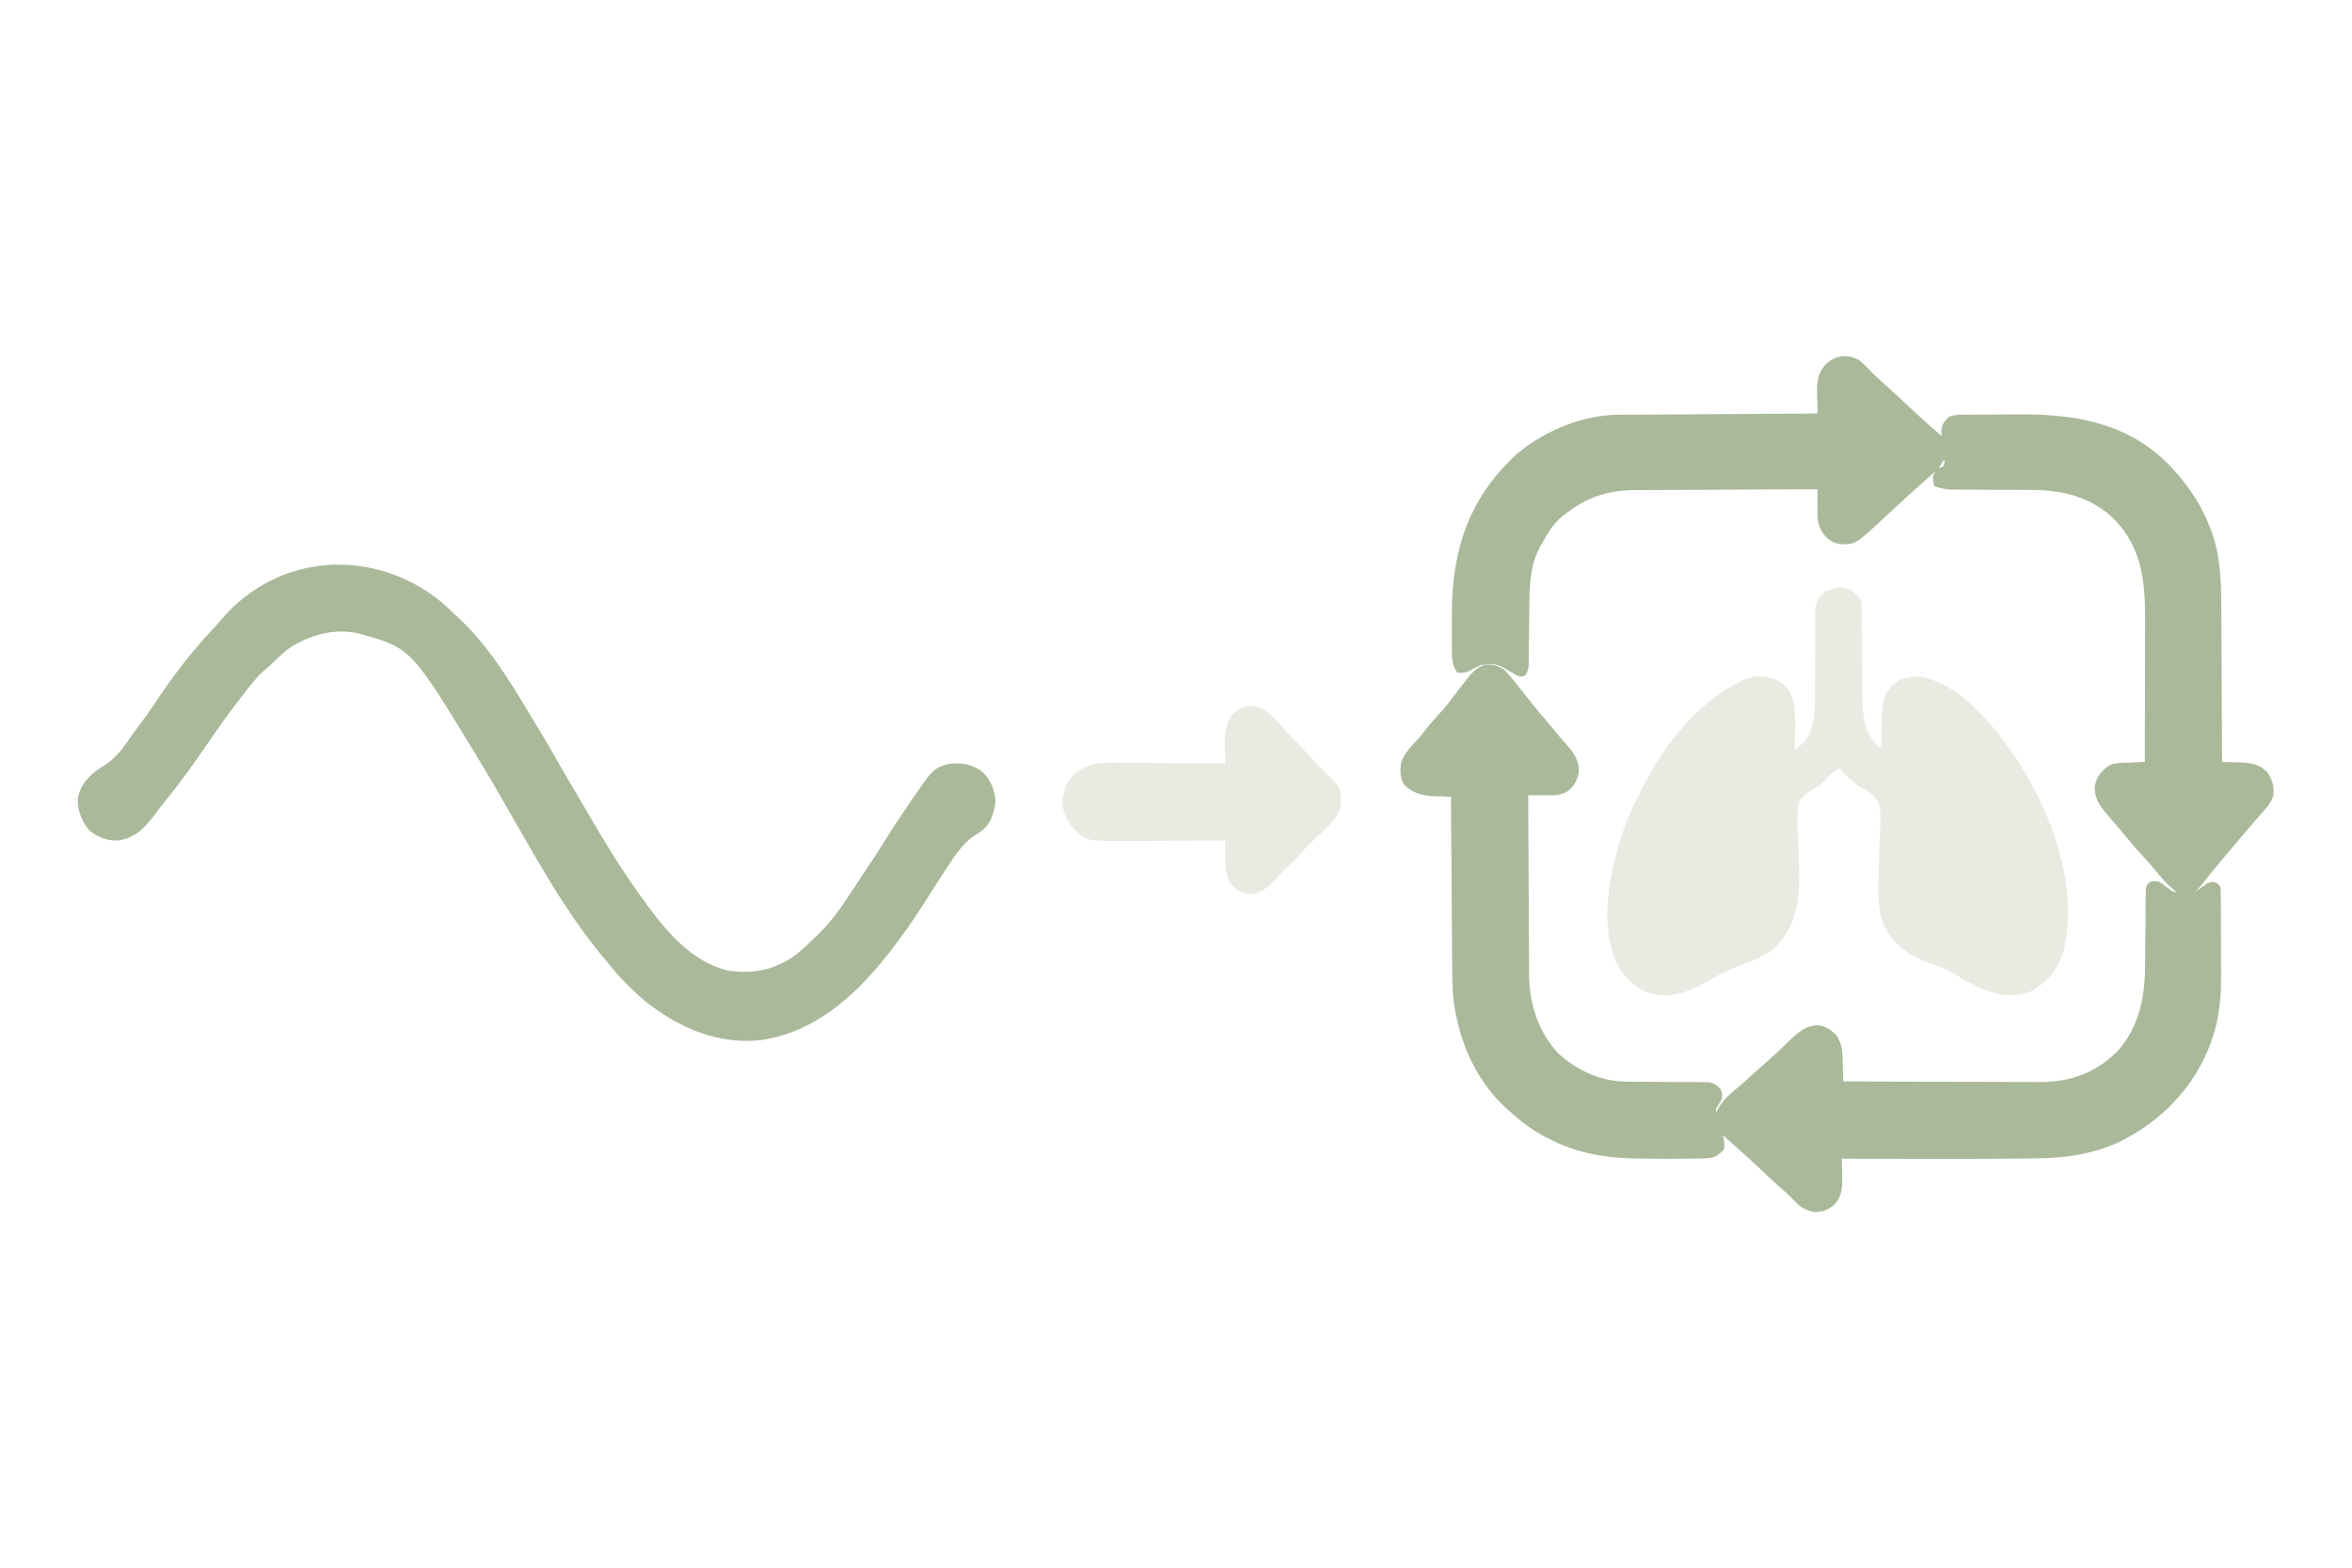
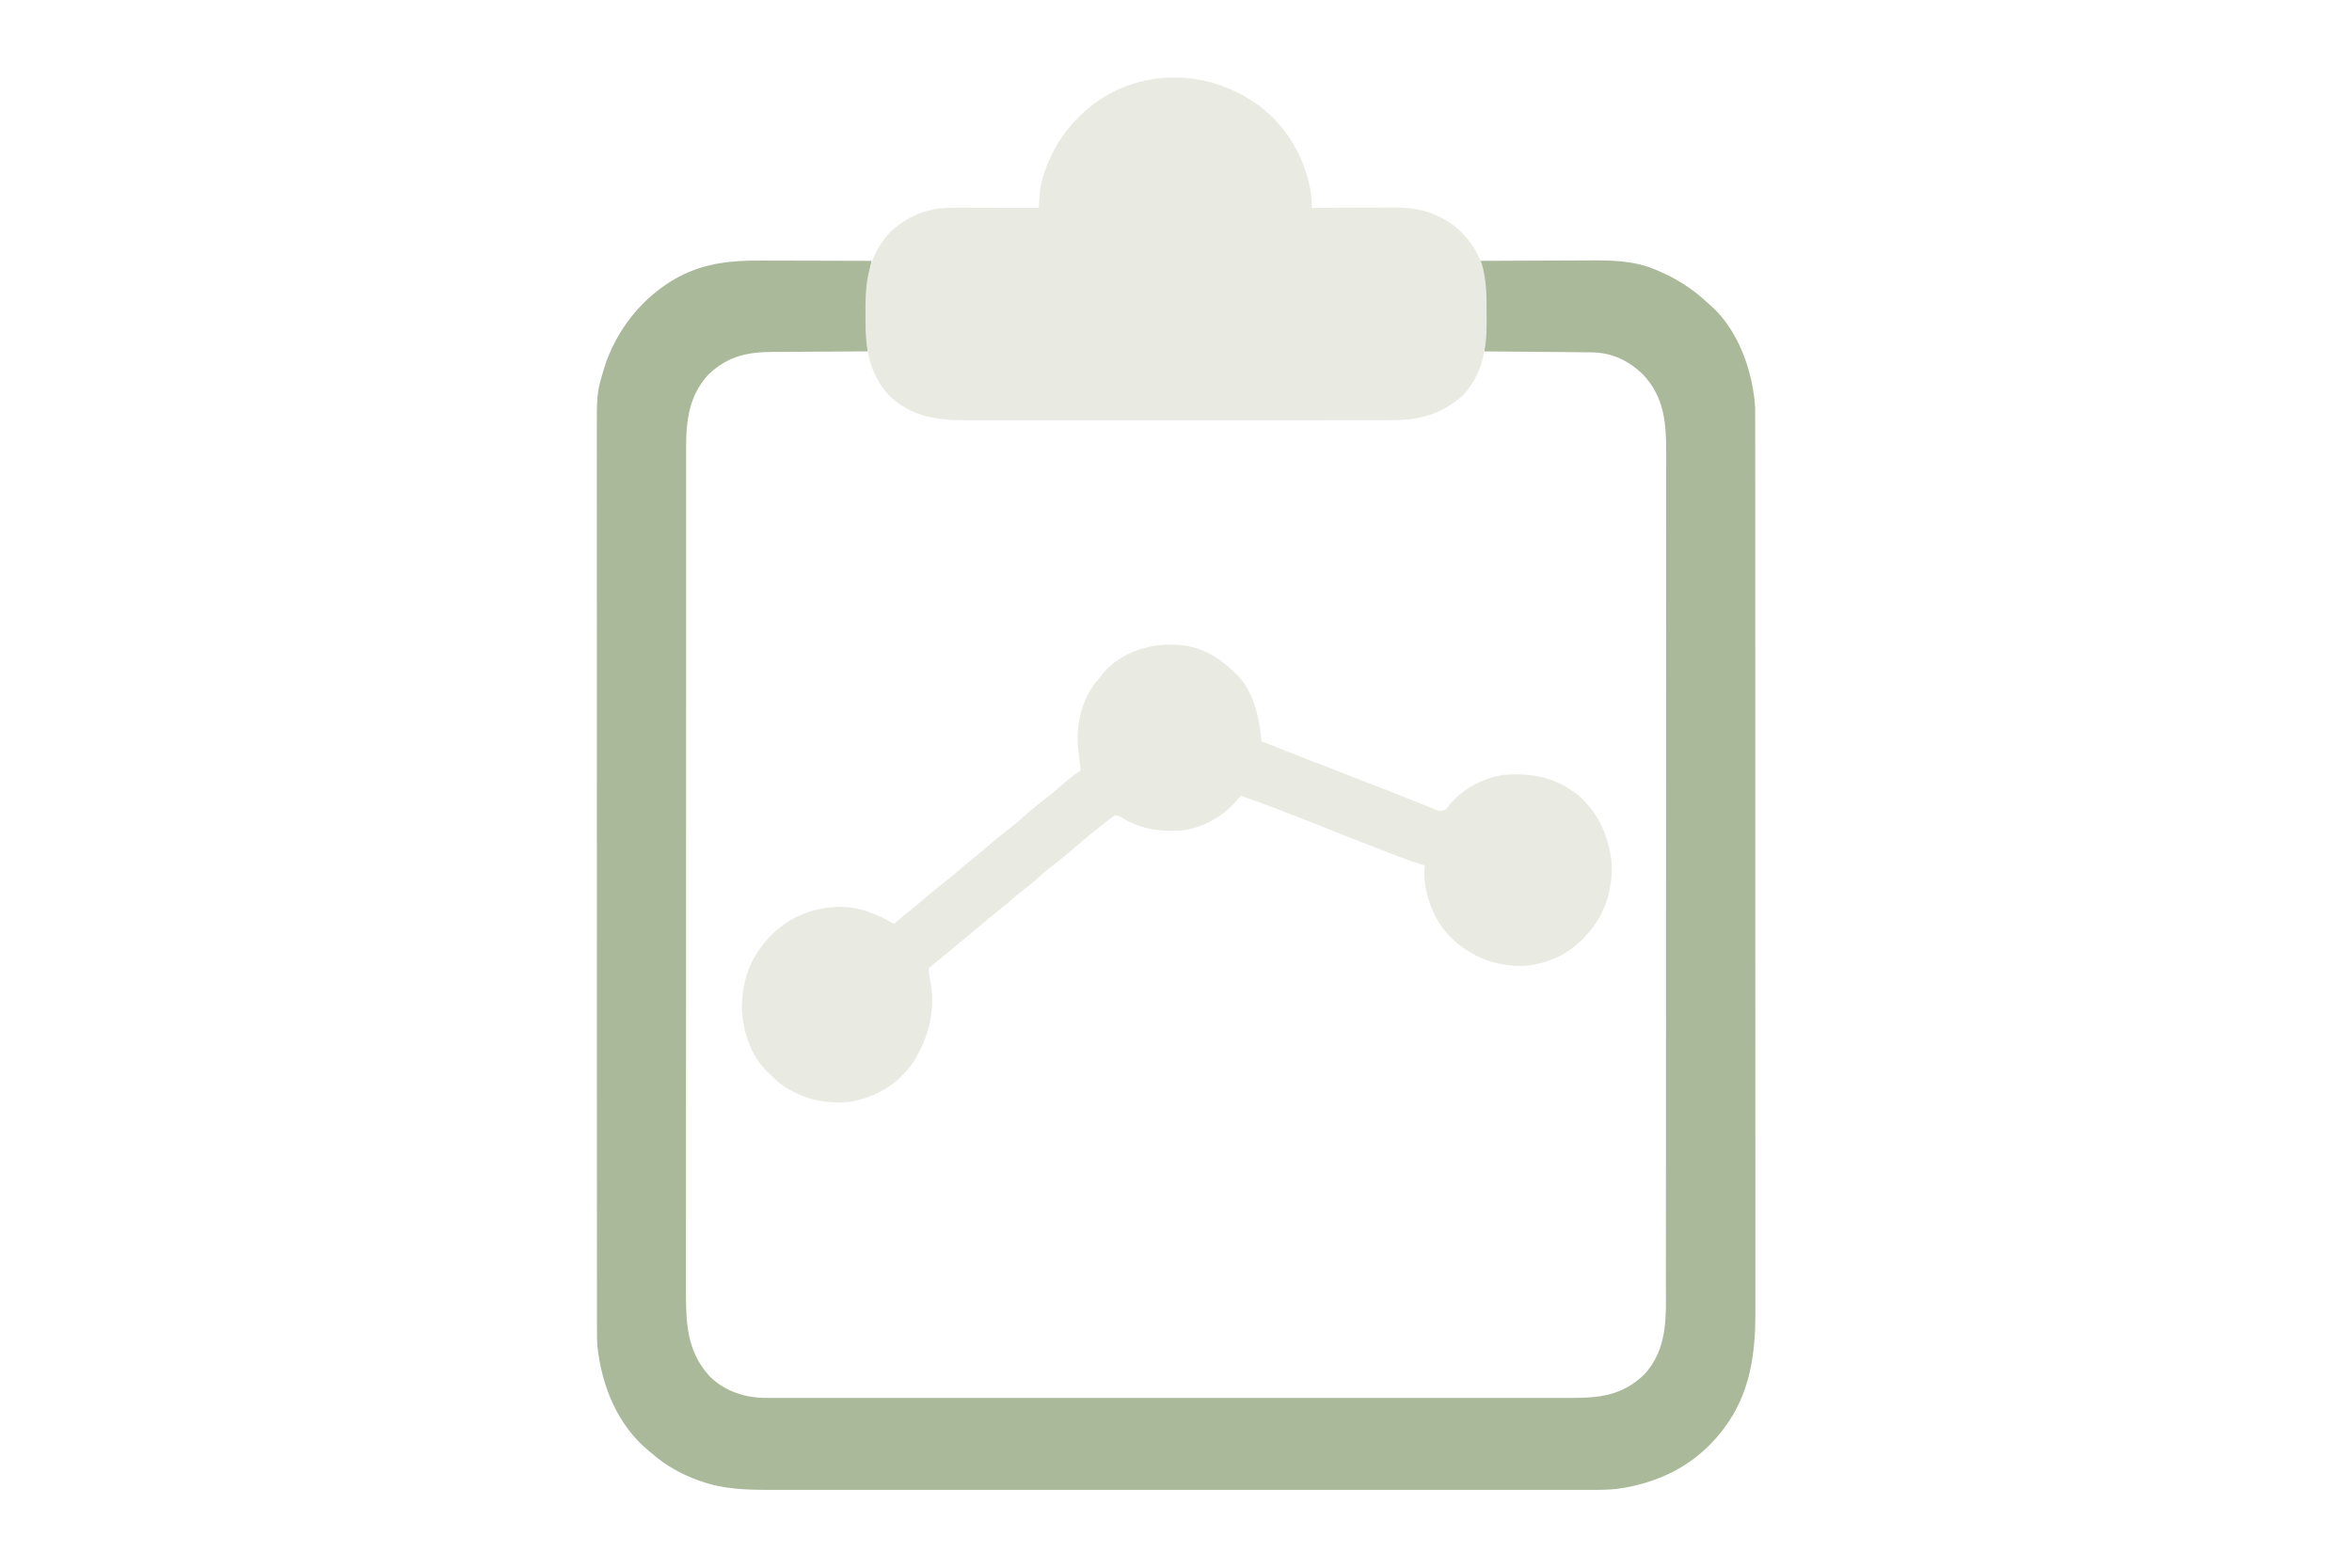
<svg xmlns="http://www.w3.org/2000/svg" viewBox="0 0 240 160" width="240" height="160" fill="none">
-   <g transform="translate(-11.324 6.029) scale(0.154589)">
-     <path d="M0 0 C3.82 2.85 7.07 6.41 10.37 9.83 C13.16 12.6 16.07 15.16 19.04 17.73 C22.42 20.7 25.67 23.79 28.94 26.88 C37.51 34.95 46.12 42.96 55.12 50.56 C55.02 49.53 54.92 48.5 54.81 47.44 C55.22 42.34 56.52 41.08 60.12 37.56 C63.54 36.42 66.2 36.41 69.8 36.37 C70.48 36.36 71.15 36.35 71.85 36.34 C74.09 36.32 76.33 36.3 78.58 36.29 C79.35 36.28 80.13 36.28 80.92 36.27 C85.04 36.25 89.16 36.23 93.28 36.21 C96.64 36.2 100 36.17 103.37 36.13 C140.23 35.69 175.05 40.54 202.84 67.22 C216.54 80.78 227.13 96.09 233.44 114.38 C233.67 115.02 233.9 115.67 234.14 116.34 C239.63 133.3 239.6 150.79 239.63 168.43 C239.64 171.85 239.67 175.28 239.69 178.71 C239.73 185.17 239.76 191.63 239.79 198.09 C239.81 205.45 239.86 212.82 239.9 220.19 C240 235.31 240.07 250.44 240.12 265.56 C240.69 265.58 241.26 265.59 241.85 265.61 C244.46 265.68 247.08 265.78 249.69 265.88 C250.58 265.9 251.48 265.92 252.4 265.94 C259.55 266.23 264.69 267.13 269.94 272.38 C273.54 277.62 274.77 281.95 273.84 288.23 C272.43 292.83 269.27 296.02 266.12 299.56 C265.22 300.62 264.32 301.69 263.41 302.75 C260.34 306.37 257.23 309.97 254.12 313.56 C244.81 324.36 235.68 335.27 226.85 346.47 C225.36 348.28 223.82 349.94 222.12 351.56 C222.86 351.03 223.6 350.51 224.36 349.96 C225.33 349.29 226.31 348.63 227.31 347.94 C228.28 347.26 229.24 346.59 230.23 345.9 C233.12 344.56 233.12 344.56 235.93 345.23 C238.12 346.56 238.12 346.56 239.12 348.56 C239.23 350.77 239.27 352.99 239.29 355.21 C239.29 355.89 239.3 356.57 239.3 357.28 C239.32 359.55 239.32 361.82 239.33 364.09 C239.33 364.87 239.33 365.66 239.34 366.46 C239.35 370.61 239.36 374.76 239.37 378.91 C239.37 383.15 239.39 387.39 239.42 391.63 C239.44 394.93 239.45 398.23 239.45 401.52 C239.45 403.08 239.46 404.64 239.47 406.2 C239.59 420.57 238.28 435.11 233.44 448.75 C233.31 449.12 233.31 449.12 232.66 450.98 C222.04 480.35 199.95 502.84 172.12 516.56 C154.46 524.72 136.11 527.17 116.83 527.31 C114.89 527.34 112.95 527.37 111 527.4 C104.71 527.48 98.42 527.53 92.12 527.56 C91.58 527.57 91.58 527.57 88.84 527.58 C72.99 527.67 57.14 527.66 41.29 527.63 C35.37 527.62 29.46 527.62 23.54 527.61 C12.07 527.6 0.6 527.58 -10.88 527.56 C-10.86 528.2 -10.84 528.83 -10.83 529.49 C-10.76 532.39 -10.73 535.29 -10.69 538.19 C-10.67 538.69 -10.67 538.69 -10.61 541.21 C-10.55 547.76 -11.18 552.15 -15.35 557.43 C-19.42 561.14 -22.86 562.57 -28.39 562.79 C-35.17 562.17 -39.52 558.32 -44 553.5 C-45.78 551.66 -47.62 549.99 -49.57 548.32 C-53.91 544.56 -58.09 540.64 -62.25 536.69 C-68.38 530.89 -74.55 525.15 -80.88 519.56 C-81.26 519.22 -81.26 519.22 -83.22 517.47 C-83.58 517.14 -83.58 517.14 -85.44 515.5 C-86.08 514.93 -86.72 514.36 -87.38 513.78 C-88.88 512.56 -88.88 512.56 -89.88 512.56 C-89.55 512.89 -89.21 513.22 -88.88 513.56 C-88.21 519.22 -88.21 519.22 -88.88 521.56 C-92.3 525.26 -94.59 526.85 -99.65 527.27 C-101.51 527.34 -103.38 527.37 -105.25 527.38 C-106.25 527.41 -107.26 527.43 -108.3 527.46 C-111.49 527.52 -114.68 527.55 -117.88 527.56 C-118.38 527.57 -118.38 527.57 -120.91 527.59 C-126.91 527.64 -132.91 527.59 -138.91 527.49 C-140.93 527.45 -142.95 527.43 -144.97 527.42 C-165.81 527.31 -185.22 524.16 -203.88 514.56 C-204.48 514.26 -205.08 513.96 -205.7 513.65 C-215.2 508.81 -223.06 502.74 -230.88 495.56 C-231.75 494.78 -232.62 494 -233.52 493.2 C-249.71 478.01 -260.27 457.1 -264.88 435.56 C-265.09 434.66 -265.3 433.76 -265.52 432.84 C-267.86 422.28 -268.03 411.49 -268.08 400.73 C-268.09 399.5 -268.1 398.28 -268.11 397.03 C-268.14 393.72 -268.16 390.41 -268.18 387.1 C-268.2 383.63 -268.23 380.16 -268.25 376.69 C-268.3 370.14 -268.35 363.58 -268.39 357.03 C-268.44 349.55 -268.5 342.08 -268.55 334.61 C-268.67 319.26 -268.77 303.91 -268.88 288.56 C-270.17 288.53 -271.46 288.49 -272.79 288.45 C-274.5 288.38 -276.22 288.32 -277.94 288.25 C-278.79 288.23 -279.63 288.2 -280.51 288.18 C-288.19 287.86 -294.19 286.08 -299.88 280.56 C-302.47 276.23 -302.51 271.46 -301.88 266.56 C-300.04 260.22 -295.58 255.78 -291.16 251.06 C-289.11 248.82 -287.26 246.55 -285.44 244.12 C-282.03 239.64 -278.26 235.54 -274.4 231.43 C-271.92 228.61 -269.68 225.7 -267.44 222.67 C-264.82 219.15 -262.11 215.69 -259.38 212.25 C-258.83 211.55 -258.29 210.85 -257.73 210.12 C-254.5 206.08 -251.86 203.41 -246.88 201.56 C-241.54 200.99 -238.45 201.85 -233.88 204.56 C-232 206.47 -230.35 208.3 -228.69 210.38 C-228.22 210.94 -227.75 211.51 -227.27 212.09 C-223.35 216.89 -219.53 221.78 -215.72 226.67 C-212.8 230.42 -209.79 234.03 -206.62 237.57 C-203.67 240.93 -200.89 244.42 -198.08 247.89 C-196.14 250.25 -194.13 252.5 -192.06 254.75 C-187.47 260 -184.07 265.36 -184.49 272.55 C-185.52 277.94 -187.66 281.6 -191.94 285 C-195.69 287 -198.36 287.69 -202.54 287.66 C-203.44 287.66 -204.33 287.65 -205.25 287.65 C-206.18 287.64 -207.11 287.63 -208.06 287.62 C-209 287.62 -209.94 287.62 -210.91 287.61 C-213.23 287.6 -215.55 287.58 -217.88 287.56 C-217.81 304.14 -217.74 320.72 -217.64 337.3 C-217.59 344.99 -217.56 352.69 -217.53 360.39 C-217.51 367.11 -217.47 373.82 -217.43 380.54 C-217.4 384.09 -217.38 387.64 -217.38 391.19 C-217.37 395.17 -217.34 399.15 -217.31 403.13 C-217.31 404.29 -217.31 405.44 -217.31 406.63 C-217.1 425.4 -211.22 443.73 -198.31 457.69 C-185.65 469.57 -169.83 476.65 -152.38 476.7 C-151.13 476.71 -149.89 476.72 -148.6 476.73 C-147.95 476.73 -147.3 476.73 -146.62 476.73 C-144.55 476.74 -142.48 476.75 -140.41 476.77 C-134.54 476.82 -128.66 476.87 -122.78 476.89 C-119.18 476.9 -115.57 476.93 -111.96 476.97 C-110.6 476.98 -109.23 476.99 -107.86 476.98 C-105.94 476.98 -104.03 477.01 -102.11 477.03 C-101.57 477.04 -101.57 477.04 -98.82 477.05 C-95.17 477.69 -93.5 478.98 -90.88 481.56 C-89.81 484.38 -89.81 484.38 -89.88 487.56 C-91.02 490.05 -92.42 492.23 -93.88 494.56 C-93.88 495.55 -93.88 496.54 -93.88 497.56 C-93.55 496.74 -93.21 495.91 -92.88 495.06 C-89.47 488.27 -82.74 483.35 -77.07 478.48 C-73.59 475.44 -70.19 472.31 -66.78 469.19 C-64.57 467.19 -62.33 465.22 -60.07 463.27 C-54.88 458.74 -49.93 453.95 -44.97 449.17 C-39.43 443.9 -35.04 440.07 -27.22 439.43 C-21.92 439.72 -18.12 442.29 -14.5 446 C-11.76 450.33 -10.63 453.96 -10.46 459.08 C-10.42 460.1 -10.38 461.13 -10.34 462.18 C-10.33 462.71 -10.33 462.71 -10.25 465.38 C-10.21 466.45 -10.17 467.52 -10.13 468.63 C-10.04 471.27 -9.95 473.92 -9.88 476.56 C8.27 476.63 26.41 476.69 44.55 476.72 C52.98 476.73 61.4 476.75 69.83 476.79 C77.18 476.82 84.53 476.84 91.87 476.84 C95.76 476.85 99.65 476.86 103.53 476.88 C107.2 476.9 110.87 476.91 114.54 476.9 C116.5 476.9 118.47 476.92 120.44 476.94 C140.43 476.87 156.8 470.74 171.12 456.56 C185.59 440.12 189.22 420.85 189.32 399.66 C189.34 397.53 189.36 395.39 189.38 393.26 C189.44 387.19 189.49 381.13 189.53 375.07 C189.55 371.34 189.58 367.61 189.63 363.89 C189.64 362.47 189.65 361.06 189.65 359.64 C189.66 357.67 189.68 355.7 189.71 353.73 C189.71 353.17 189.71 353.17 189.73 350.33 C190.12 347.56 190.12 347.56 191.5 345.7 C193.88 344.03 195.27 344.12 198.12 344.56 C200.73 346.09 200.73 346.09 203.31 348.06 C207.94 351.56 207.94 351.56 210.12 351.56 C209.89 351.37 209.89 351.37 208.69 350.42 C203.65 346.22 199.62 341.65 195.54 336.52 C193.01 333.42 190.35 330.49 187.62 327.56 C183.4 323.02 179.41 318.33 175.52 313.5 C172.2 309.43 168.75 305.46 165.29 301.51 C159.86 295.26 155.79 290.12 156.12 281.56 C157.14 275.71 159.85 272.36 164.41 268.69 C167.46 266.69 170.24 266.4 173.79 266.25 C174.69 266.2 175.58 266.16 176.5 266.12 C177.43 266.08 178.36 266.04 179.31 266 C180.25 265.96 181.19 265.91 182.16 265.87 C184.48 265.76 186.8 265.66 189.12 265.56 C189.17 250.94 189.21 236.32 189.23 221.7 C189.24 214.91 189.25 208.12 189.28 201.32 C189.3 194.76 189.31 188.2 189.31 181.64 C189.32 179.14 189.33 176.65 189.34 174.16 C189.44 148.4 188.07 125.69 169.54 105.95 C153.61 90.2 134.53 85.95 112.84 86.02 C111.24 86.01 109.65 86 108.05 85.99 C103.9 85.96 99.75 85.94 95.59 85.94 C88.92 85.93 82.25 85.9 75.58 85.85 C73.26 85.84 70.95 85.84 68.64 85.84 C67.21 85.83 65.79 85.83 64.37 85.82 C63.75 85.82 63.75 85.82 60.63 85.81 C56.81 85.54 53.75 84.73 50.12 83.56 C48.88 76.94 48.88 76.94 51.12 73.56 C42.88 80.72 34.77 88.03 26.75 95.44 C26.2 95.94 25.65 96.45 25.09 96.97 C22.38 99.47 19.68 101.98 16.98 104.49 C-1.86 121.99 -1.86 121.99 -11.53 121.84 C-16.14 121.3 -19.32 119.3 -22.38 115.88 C-25.92 111.17 -27.01 107.48 -26.97 101.58 C-26.97 100.64 -26.97 99.71 -26.96 98.75 C-26.95 97.78 -26.95 96.81 -26.94 95.81 C-26.93 94.83 -26.93 93.85 -26.92 92.83 C-26.91 90.41 -26.9 87.99 -26.88 85.56 C-43.71 85.62 -60.55 85.7 -77.39 85.8 C-85.21 85.84 -93.03 85.88 -100.85 85.91 C-107.67 85.93 -114.49 85.97 -121.31 86.01 C-124.92 86.03 -128.53 86.05 -132.13 86.06 C-136.18 86.07 -140.22 86.1 -144.26 86.13 C-144.85 86.13 -144.85 86.13 -147.82 86.13 C-165.24 86.32 -179.28 90.81 -192.88 101.56 C-193.6 102.1 -194.32 102.63 -195.07 103.18 C-201.37 108.14 -205 114.64 -208.88 121.56 C-209.09 121.92 -209.09 121.92 -210.16 123.76 C-216.48 135.24 -217.01 148.57 -217.12 161.36 C-217.15 163.87 -217.19 166.38 -217.22 168.89 C-217.27 172.83 -217.31 176.78 -217.35 180.72 C-217.39 184.54 -217.44 188.35 -217.5 192.17 C-217.5 193.35 -217.51 194.53 -217.52 195.75 C-217.54 196.85 -217.55 197.95 -217.57 199.08 C-217.58 200.04 -217.59 201.01 -217.6 202 C-217.89 204.69 -218.36 206.33 -219.88 208.56 C-222.88 209.56 -222.88 209.56 -225.43 208.42 C-226.38 207.87 -227.33 207.32 -228.31 206.75 C-228.79 206.48 -228.79 206.48 -231.18 205.11 C-232.76 204.2 -234.33 203.3 -235.9 202.39 C-240.05 200.65 -244.49 200.96 -248.88 201.56 C-251.6 202.68 -254.08 204 -256.64 205.45 C-259.48 206.86 -261.75 206.97 -264.88 206.56 C-268.46 200.98 -268.31 195.88 -268.27 189.38 C-268.28 188.28 -268.28 187.19 -268.28 186.06 C-268.28 183.74 -268.28 181.42 -268.27 179.1 C-268.25 175.63 -268.27 172.16 -268.29 168.69 C-268.32 129.29 -259.02 96.12 -230.88 67.56 C-230.17 66.84 -229.46 66.13 -228.74 65.39 C-211.07 48.59 -183.39 36.56 -158.91 36.4 C-157.75 36.39 -156.58 36.38 -155.37 36.37 C-154.1 36.37 -152.83 36.36 -151.53 36.36 C-150.17 36.35 -148.8 36.34 -147.44 36.33 C-143.76 36.3 -140.08 36.28 -136.4 36.26 C-132.55 36.24 -128.7 36.21 -124.85 36.18 C-117.56 36.13 -110.27 36.09 -102.98 36.05 C-94.68 36 -86.38 35.94 -78.08 35.89 C-61.01 35.77 -43.94 35.66 -26.88 35.56 C-26.9 34.91 -26.92 34.25 -26.94 33.58 C-27.02 30.57 -27.07 27.57 -27.12 24.56 C-27.16 23.53 -27.19 22.5 -27.23 21.44 C-27.32 14.21 -26.48 8.54 -21.5 3.04 C-14.96 -2.88 -7.76 -3.88 0 0 Z M57.12 62.56 C58.12 65.56 58.12 65.56 58.12 65.56 Z M56.12 66.56 C55.09 68.21 54.09 69.88 53.12 71.56 C54.12 71.23 55.11 70.9 56.12 70.56 C56.81 68.5 56.81 68.5 57.12 66.56 C56.8 66.56 56.46 66.56 56.12 66.56 Z " fill="#A9B99A" transform="translate(1299.875,198.4375)" />
-     <path d="M0 0 C3.91 2.43 6.34 4.33 7.81 8.75 C7.92 11.1 7.96 13.45 7.97 15.8 C7.98 16.52 7.98 17.23 7.99 17.97 C8 19.52 8 21.07 8.01 22.62 C8.02 25.09 8.04 27.55 8.06 30.02 C8.13 37.02 8.18 44.03 8.21 51.04 C8.23 55.33 8.27 59.62 8.31 63.91 C8.33 65.54 8.34 67.16 8.34 68.79 C8.37 82.96 9.38 94.32 19.81 104.75 C21.21 101.96 20.96 99.61 20.99 96.49 C21.01 95.23 21.04 93.96 21.06 92.66 C21.11 89.99 21.13 87.33 21.15 84.66 C21.34 76.21 21.88 70.31 27.56 63.73 C28.12 63.28 28.67 62.83 29.25 62.38 C29.81 61.91 30.36 61.45 30.93 60.98 C36.64 57.25 42.19 57.04 48.81 57.75 C78.77 65.41 102.67 98.85 117.56 123.95 C136.59 156.91 150.88 201.88 140.8 239.94 C136.8 251.37 131.15 258.43 120.81 264.75 C109.48 269.75 99.07 268.07 87.81 263.75 C81.36 260.85 75.18 257.68 69.25 253.81 C64.25 250.68 58.89 248.87 53.38 246.88 C39.59 241.83 29.14 234.98 22.5 221.38 C18.83 212.01 18.6 202.83 19 192.89 C19.13 189.33 19.19 185.77 19.27 182.21 C19.37 177.72 19.49 173.24 19.68 168.75 C20.76 142.33 20.76 142.33 16.07 136.45 C13.02 133.54 9.55 131.69 5.81 129.75 C3.8 128.18 1.99 126.49 0.12 124.75 C-0.66 124.05 -1.45 123.35 -2.26 122.62 C-4.19 120.75 -4.19 120.75 -6.19 117.75 C-10.89 119.71 -13.7 123.26 -17.13 126.92 C-19.25 129.03 -20.82 130.09 -23.55 131.57 C-27.57 133.82 -30.74 135.78 -33.19 139.75 C-35.39 148 -34.36 156.95 -33.94 165.38 C-33.86 167.7 -33.8 170.02 -33.73 172.35 C-33.64 175.73 -33.55 179.12 -33.43 182.51 C-32.75 202.66 -34.13 220.14 -48.44 235.5 C-54 240.82 -59.89 243.55 -67.05 246.18 C-68.51 246.73 -69.98 247.27 -71.44 247.81 C-72.19 248.09 -72.95 248.37 -73.73 248.66 C-81.38 251.62 -88.45 255.52 -95.58 259.57 C-107.18 266.16 -118.46 269.95 -131.79 266.63 C-142.13 262.82 -149.27 256.09 -153.94 246.31 C-166.49 218.24 -157.33 179.62 -146.94 152.33 C-144.08 145.16 -140.71 138.27 -137.09 131.46 C-136.3 129.95 -135.53 128.43 -134.77 126.91 C-120.67 99.42 -95.01 68.56 -65.19 57.75 C-57.74 56.35 -51.8 57.59 -45.25 61.33 C-39.6 65.23 -37.88 70.1 -36.64 76.64 C-35.86 82.29 -36.08 88 -36.12 93.69 C-36.13 94.85 -36.13 96.01 -36.14 97.21 C-36.15 100.05 -36.17 102.9 -36.19 105.75 C-29.64 100.58 -29.64 100.58 -27.44 96.5 C-27.05 95.81 -26.66 95.13 -26.27 94.42 C-22.82 85.89 -22.91 77.31 -22.91 68.28 C-22.91 65.85 -22.9 63.43 -22.88 61 C-22.84 54.11 -22.81 47.22 -22.81 40.32 C-22.8 36.09 -22.78 31.86 -22.74 27.63 C-22.73 26.02 -22.73 24.42 -22.73 22.81 C-22.74 20.57 -22.72 18.33 -22.7 16.08 C-22.7 14.81 -22.7 13.53 -22.69 12.22 C-22.01 7.51 -20.08 4.21 -16.29 1.29 C-10.56 -1.44 -6.14 -2.41 0 0 Z " fill="#E9EBE3" transform="translate(1294.188,350.25)" />
-     <path d="M0 0 C4.12 3.54 8.07 7.25 12 11 C12.66 11.62 13.32 12.23 14 12.87 C34.53 32.65 49.43 58.8 64 83 C64.91 84.5 65.81 86 66.72 87.49 C70.11 93.1 73.44 98.72 76.58 104.46 C79.84 110.28 83.28 116 86.67 121.75 C88.37 124.63 90.07 127.51 91.76 130.39 C92.59 131.81 93.42 133.22 94.26 134.63 C96.3 138.11 98.34 141.58 100.36 145.07 C109.87 161.48 119.97 177.57 131 193 C131.66 193.94 132.33 194.87 133.01 195.84 C147.43 216 165.38 238.67 191 244 C202.08 245.22 212.79 244.79 223 240 C223.91 239.6 224.81 239.2 225.75 238.79 C233.72 234.88 239.73 229.13 246 223 C246.77 222.29 247.54 221.58 248.34 220.85 C260.1 209.77 268.78 195.59 277.59 182.15 C278.92 180.12 280.27 178.1 281.62 176.09 C285.77 169.94 289.8 163.75 293.69 157.44 C297.84 150.72 302.19 144.16 306.62 137.62 C306.93 137.17 306.93 137.17 308.47 134.89 C325.19 110.4 325.19 110.4 334.94 107.44 C342.74 106.15 350.5 107.4 357 112 C363.04 117.27 365.52 123.58 366.38 131.44 C365.59 138.87 363.86 145.94 358 151 C355.6 152.7 353.19 154.34 350.7 155.9 C344.41 160.8 339.87 167.31 335.56 173.94 C335.31 174.32 335.31 174.32 334.05 176.23 C330.3 181.94 326.63 187.71 322.96 193.48 C316.56 203.53 310.14 213.46 303 223 C302.22 224.06 301.44 225.11 300.63 226.2 C278.18 256.15 251 283.27 212.61 289.55 C184.7 293 159.07 282.49 137.21 265.64 C127.03 257.41 118.01 248.36 110 238 C108.56 236.29 107.13 234.58 105.69 232.88 C80.15 201.67 60.65 165.11 40.57 130.32 C35.47 121.49 30.3 112.71 25 104 C24.52 103.21 24.05 102.43 23.56 101.62 C-19.53 30.69 -19.53 30.69 -54.06 21.19 C-69.61 17.69 -84.6 21.82 -98.12 29.77 C-102.31 32.51 -105.86 35.9 -109.39 39.41 C-111.58 41.59 -113.8 43.55 -116.19 45.5 C-121.11 49.78 -125 54.87 -129 60 C-129.81 61.02 -130.61 62.05 -131.44 63.11 C-139.46 73.37 -146.96 84 -154.31 94.75 C-163.14 107.64 -172.21 120.28 -182.09 132.39 C-184.08 134.83 -186 137.31 -187.88 139.83 C-194.63 148.86 -200.84 156.12 -212.52 157.88 C-219.84 158.24 -226.47 155.79 -232 151 C-236.89 144.98 -239.59 138.23 -239.37 130.43 C-238.21 122.86 -234 117.28 -228.17 112.57 C-226 111 -223.77 109.56 -221.5 108.12 C-213.92 103.2 -208.87 96.05 -203.84 88.66 C-201.83 85.75 -199.71 82.94 -197.56 80.12 C-194.68 76.3 -191.93 72.45 -189.31 68.44 C-177.84 51 -165.09 34.1 -150.73 18.94 C-148.86 16.96 -147.09 14.93 -145.37 12.83 C-107.68 -32.19 -44.35 -35.84 0 0 Z " fill="#A9B99A" transform="translate(364,358)" />
-     <path d="M0 0 C7.26 3.97 12.67 10.77 18.14 16.85 C20.46 19.42 22.84 21.89 25.31 24.31 C27.79 26.75 30.12 29.24 32.38 31.88 C35.12 35.08 38.04 38.05 41.06 41 C53.08 52.87 53.08 52.87 53.38 61.12 C53.42 62.04 53.47 62.95 53.52 63.88 C52 72.94 44.23 79.1 37.94 85.19 C36.15 86.93 34.37 88.67 32.59 90.42 C31.8 91.18 31.02 91.94 30.21 92.72 C27.97 95.04 25.99 97.47 24 100 C22.76 101.14 21.49 102.24 20.19 103.31 C17.35 105.73 14.85 108.21 12.44 111.06 C7.09 117.34 2.11 122.32 -6.31 123.44 C-11.73 122.79 -15.93 120.61 -19.36 116.29 C-23.2 109.92 -23.14 103.86 -23.06 96.69 C-23.06 95.85 -23.05 95.02 -23.05 94.15 C-23.04 92.1 -23.02 90.05 -23 88 C-23.98 88 -24.95 88.01 -25.96 88.01 C-35.19 88.05 -44.43 88.08 -53.67 88.1 C-58.42 88.11 -63.17 88.13 -67.92 88.15 C-72.51 88.17 -77.1 88.18 -81.69 88.19 C-83.43 88.19 -85.17 88.2 -86.92 88.21 C-114.43 88.38 -114.43 88.38 -122.58 80.46 C-127.47 75.24 -130.05 69.81 -130.44 62.62 C-130.15 55.64 -127.58 49.35 -122.94 44.12 C-112.95 35.52 -100.71 36.46 -88.33 36.61 C-86.44 36.62 -84.55 36.62 -82.66 36.63 C-77.72 36.64 -72.78 36.68 -67.84 36.73 C-62.79 36.77 -57.73 36.78 -52.68 36.8 C-42.78 36.85 -32.89 36.92 -23 37 C-23.02 36.38 -23.03 35.75 -23.05 35.11 C-23.11 32.24 -23.15 29.37 -23.19 26.5 C-23.21 25.52 -23.24 24.54 -23.26 23.52 C-23.34 16.01 -22.62 10.18 -17.69 4.19 C-11.88 -0.54 -7.25 -2.29 0 0 Z " fill="#E9EBE3" transform="translate(905,428)" />
+   <g transform="translate(30.942 -9.769) scale(0.142152)">
+     <path d="M0 0 C2.27 0 4.54 0.01 6.8 0.01 C12.73 0.02 18.66 0.04 24.59 0.06 C30.66 0.08 36.73 0.09 42.79 0.1 C54.67 0.12 66.54 0.15 78.42 0.2 C78.2 1.21 77.99 2.22 77.77 3.26 C76.05 11.75 74.99 19.79 75.12 28.48 C75.13 29.54 75.13 30.61 75.14 31.7 C75.15 35.03 75.19 38.36 75.23 41.7 C75.25 43.98 75.26 46.27 75.27 48.56 C75.3 54.1 75.35 59.65 75.42 65.2 C74.38 65.2 73.35 65.2 72.28 65.21 C62.47 65.24 52.66 65.3 42.84 65.38 C37.8 65.42 32.76 65.45 27.71 65.47 C22.84 65.48 17.96 65.52 13.09 65.56 C11.24 65.58 9.39 65.59 7.53 65.59 C-10.56 65.6 -24.75 68.61 -38.39 81.51 C-56.5 100.58 -54.73 124.43 -54.72 148.89 C-54.72 151.52 -54.72 154.15 -54.72 156.78 C-54.73 162.5 -54.73 168.21 -54.73 173.92 C-54.73 182.42 -54.73 190.91 -54.74 199.41 C-54.75 215.46 -54.75 231.52 -54.75 247.58 C-54.75 259.98 -54.75 272.38 -54.75 284.78 C-54.76 288.35 -54.76 291.92 -54.76 295.49 C-54.76 296.38 -54.76 297.27 -54.76 298.18 C-54.76 323.15 -54.77 348.12 -54.77 373.09 C-54.77 374.03 -54.77 374.97 -54.77 375.94 C-54.77 380.71 -54.77 385.48 -54.77 390.25 C-54.77 391.2 -54.77 392.14 -54.77 393.12 C-54.77 395.03 -54.77 396.95 -54.77 398.86 C-54.77 428.67 -54.77 458.47 -54.79 488.27 C-54.8 521.77 -54.81 555.27 -54.81 588.76 C-54.81 592.34 -54.81 595.91 -54.81 599.48 C-54.81 599.92 -54.81 599.92 -54.81 602.15 C-54.81 616.29 -54.82 630.44 -54.83 644.58 C-54.83 658.8 -54.84 673.02 -54.83 687.24 C-54.82 695.68 -54.83 704.12 -54.84 712.56 C-54.84 718.21 -54.84 723.85 -54.83 729.5 C-54.83 732.71 -54.83 735.92 -54.84 739.13 C-54.89 762.6 -54.39 783.28 -37.49 801.45 C-26.32 812.13 -11.98 816.69 3.23 816.57 C4.27 816.58 5.3 816.58 6.37 816.59 C9.82 816.6 13.28 816.59 16.74 816.58 C19.24 816.58 21.75 816.58 24.26 816.59 C29.71 816.6 35.15 816.6 40.6 816.59 C48.7 816.58 56.8 816.59 64.9 816.6 C79.36 816.61 93.83 816.61 108.3 816.6 C120.96 816.6 133.62 816.59 146.28 816.6 C147.12 816.6 147.96 816.6 148.83 816.6 C152.24 816.6 155.65 816.6 159.06 816.6 C191.05 816.61 223.05 816.6 255.04 816.59 C283.45 816.57 311.86 816.57 340.28 816.59 C372.21 816.6 404.14 816.61 436.07 816.6 C439.48 816.6 442.88 816.6 446.29 816.6 C446.71 816.6 446.71 816.6 448.83 816.6 C461.48 816.59 474.13 816.6 486.78 816.6 C501.17 816.61 515.56 816.61 529.95 816.59 C538 816.59 546.05 816.58 554.1 816.6 C560.11 816.6 566.12 816.6 572.14 816.58 C574.57 816.58 577 816.58 579.43 816.59 C600.58 816.65 616.85 815.18 632.91 799.9 C650.52 780.92 648.57 757.34 648.56 733.23 C648.56 730.58 648.56 727.93 648.57 725.28 C648.57 718.78 648.58 712.28 648.58 705.78 C648.58 697.99 648.59 690.19 648.59 682.4 C648.61 663.57 648.61 644.75 648.62 625.92 C648.62 617.01 648.62 608.1 648.63 599.19 C648.64 568.68 648.65 538.17 648.66 507.65 C648.66 505.74 648.66 503.82 648.66 501.91 C648.66 499.99 648.66 498.08 648.66 496.16 C648.66 492.31 648.66 488.46 648.66 484.62 C648.66 483.66 648.66 482.71 648.66 481.73 C648.66 450.78 648.68 419.83 648.7 388.89 C648.73 356.14 648.74 323.4 648.74 290.66 C648.74 287.07 648.74 283.47 648.74 279.88 C648.74 279.44 648.74 279.44 648.74 277.2 C648.74 262.97 648.75 248.73 648.77 234.5 C648.78 220.2 648.79 205.89 648.78 191.59 C648.77 183.1 648.78 174.6 648.79 166.11 C648.8 160.43 648.8 154.75 648.79 149.07 C648.79 145.84 648.79 142.61 648.8 139.38 C648.87 117.43 647.82 97.98 631.67 81.31 C621.1 71.39 609.26 65.92 594.71 65.88 C593.88 65.87 593.05 65.86 592.19 65.85 C589.48 65.82 586.76 65.8 584.04 65.78 C582.15 65.76 580.25 65.74 578.36 65.72 C573.4 65.67 568.43 65.63 563.47 65.59 C558.39 65.55 553.32 65.5 548.24 65.45 C538.3 65.36 528.36 65.27 518.42 65.2 C518.42 64.63 518.43 64.07 518.44 63.49 C518.51 57.53 518.55 51.58 518.58 45.62 C518.6 43.41 518.62 41.2 518.64 38.99 C518.68 35.78 518.7 32.57 518.71 29.36 C518.72 28.87 518.72 28.87 518.76 26.44 C518.76 17.49 517.14 8.95 515.42 0.2 C527.88 0.13 540.35 0.07 552.82 0.04 C558.61 0.02 564.4 0 570.19 -0.03 C575.79 -0.06 581.39 -0.08 587 -0.09 C589.12 -0.09 591.24 -0.11 593.37 -0.12 C609.26 -0.24 625.66 -0 640.54 6.32 C641.28 6.62 642.01 6.92 642.76 7.23 C656.12 12.88 667.39 20.03 678.02 29.9 C679.14 30.94 680.3 31.95 681.46 32.95 C700.75 50.42 711.04 79.84 712.6 105.21 C712.67 108.25 712.69 111.28 712.67 114.32 C712.67 114.89 712.67 114.89 712.68 117.81 C712.69 121.65 712.68 125.5 712.68 129.34 C712.68 132.13 712.69 134.92 712.69 137.71 C712.7 143.77 712.7 149.83 712.7 155.89 C712.69 164.89 712.7 173.9 712.71 182.91 C712.72 199.94 712.72 216.97 712.72 234 C712.72 247.15 712.72 260.3 712.72 273.46 C712.73 275.35 712.73 277.24 712.73 279.13 C712.73 281.98 712.73 284.83 712.73 287.68 C712.74 314.16 712.74 340.65 712.74 367.14 C712.74 368.14 712.74 369.14 712.74 370.16 C712.74 375.22 712.74 380.28 712.73 385.34 C712.73 386.35 712.73 387.35 712.73 388.39 C712.73 390.42 712.73 392.45 712.73 394.48 C712.73 426.09 712.74 457.7 712.75 489.31 C712.77 524.84 712.79 560.37 712.78 595.9 C712.78 599.69 712.78 603.48 712.78 607.27 C712.78 608.2 712.78 609.13 712.78 610.09 C712.78 624.17 712.79 638.24 712.8 652.31 C712.81 668.32 712.81 684.33 712.8 700.34 C712.79 709.3 712.79 718.25 712.81 727.2 C712.81 733.19 712.81 739.18 712.8 745.17 C712.79 748.58 712.79 751.98 712.8 755.39 C712.89 785.22 708.89 813.72 690.42 838.2 C689.76 839.06 689.11 839.93 688.43 840.83 C669.5 864.93 643.15 878 613.13 881.92 C603.66 882.89 594.08 882.6 584.57 882.58 C581.98 882.58 579.39 882.58 576.8 882.59 C571.2 882.6 565.6 882.6 560 882.59 C551.67 882.58 543.34 882.59 535.01 882.6 C520.13 882.61 505.25 882.61 490.36 882.6 C477.34 882.6 464.32 882.59 451.29 882.6 C450.86 882.6 450.86 882.6 448.67 882.6 C445.16 882.6 441.64 882.6 438.13 882.6 C405.2 882.61 372.28 882.6 339.35 882.59 C310.12 882.57 280.9 882.57 251.67 882.59 C218.8 882.6 185.93 882.61 153.06 882.6 C149.56 882.6 146.05 882.6 142.54 882.6 C142.11 882.6 142.11 882.6 139.93 882.6 C126.91 882.59 113.9 882.6 100.89 882.6 C86.09 882.61 71.28 882.61 56.48 882.59 C48.21 882.59 39.93 882.58 31.66 882.6 C25.47 882.6 19.28 882.6 13.08 882.58 C10.59 882.58 8.09 882.58 5.6 882.59 C-11.11 882.63 -27.7 882.2 -43.64 876.57 C-44.01 876.44 -44.01 876.44 -45.85 875.81 C-58.31 871.31 -69.66 865 -79.58 856.2 C-79.92 855.92 -79.92 855.92 -81.64 854.53 C-103.99 836.15 -115.34 807.84 -118.38 779.75 C-118.76 775.05 -118.72 770.35 -118.71 765.64 C-118.71 764.5 -118.71 763.36 -118.72 762.18 C-118.72 758.36 -118.72 754.53 -118.72 750.71 C-118.72 747.94 -118.72 745.17 -118.72 742.4 C-118.73 736.38 -118.73 730.36 -118.73 724.34 C-118.73 715.39 -118.73 706.43 -118.74 697.48 C-118.75 680.56 -118.75 663.63 -118.75 646.71 C-118.75 633.64 -118.75 620.57 -118.75 607.5 C-118.76 603.74 -118.76 599.97 -118.76 596.21 C-118.76 595.27 -118.76 594.34 -118.76 593.37 C-118.76 567.06 -118.77 540.75 -118.77 514.43 C-118.77 513.44 -118.77 512.45 -118.77 511.43 C-118.77 506.4 -118.77 501.37 -118.77 496.34 C-118.77 495.34 -118.77 494.34 -118.77 493.31 C-118.77 491.29 -118.77 489.28 -118.77 487.26 C-118.77 455.84 -118.77 424.43 -118.79 393.02 C-118.8 357.72 -118.81 322.42 -118.81 287.12 C-118.81 283.36 -118.81 279.59 -118.81 275.83 C-118.81 274.9 -118.81 273.98 -118.81 273.02 C-118.81 258.11 -118.82 243.2 -118.83 228.3 C-118.83 213.31 -118.84 198.32 -118.83 183.33 C-118.82 174.43 -118.83 165.53 -118.84 156.63 C-118.84 150.68 -118.84 144.73 -118.83 138.77 C-118.83 135.39 -118.83 132 -118.84 128.62 C-118.9 95.59 -118.9 95.59 -114.52 80.38 C-114.41 80.01 -114.41 80.01 -113.88 78.15 C-105.37 50.22 -86.24 26.01 -60.55 11.93 C-40.61 1.44 -22.17 -0.11 0 0 Z " fill="#A9B99A" transform="translate(329.582,255.8047)" />
+     <path d="M0 0 C20.22 15.44 32.98 37.58 37.08 62.61 C37.56 66.21 37.72 69.67 37.7 73.3 C38.13 73.3 38.13 73.3 40.31 73.28 C48.47 73.22 56.63 73.17 64.8 73.14 C68.99 73.13 73.19 73.11 77.39 73.07 C81.44 73.04 85.5 73.02 89.56 73.01 C91.1 73.01 92.64 73 94.18 72.98 C106.8 72.85 118.68 74.05 130.01 80.05 C130.69 80.4 131.37 80.75 132.07 81.11 C145.12 88.09 154.25 99.61 159.7 113.3 C162.95 124.55 163.2 135.77 163.15 147.4 C163.14 150.29 163.17 153.18 163.2 156.07 C163.27 175.21 159.59 194.02 145.7 208.3 C130.74 221.35 114.93 225.78 95.34 225.69 C93.93 225.69 92.53 225.7 91.13 225.7 C87.31 225.72 83.5 225.71 79.68 225.71 C75.55 225.7 71.42 225.71 67.29 225.72 C59.21 225.74 51.14 225.74 43.06 225.74 C36.49 225.73 29.92 225.73 23.35 225.74 C22.41 225.74 21.47 225.74 20.51 225.74 C18.6 225.74 16.7 225.74 14.79 225.75 C-3.04 225.76 -20.88 225.75 -38.71 225.74 C-55 225.73 -71.29 225.75 -87.58 225.77 C-104.34 225.79 -121.1 225.8 -137.85 225.8 C-147.25 225.79 -156.64 225.8 -166.04 225.81 C-174.04 225.83 -182.04 225.83 -190.04 225.81 C-194.11 225.8 -198.18 225.8 -202.26 225.82 C-226 225.9 -246.87 225.75 -265.27 208.45 C-280.1 192.69 -282.82 174.26 -282.69 153.51 C-282.67 150.44 -282.69 147.37 -282.71 144.29 C-282.74 123.21 -279.32 105.44 -264.13 89.8 C-251.71 78.81 -237.8 73.15 -221.08 73.18 C-220.4 73.18 -219.71 73.18 -219.01 73.18 C-216.77 73.19 -214.54 73.19 -212.3 73.2 C-210.74 73.2 -209.18 73.2 -207.63 73.2 C-203.54 73.21 -199.46 73.22 -195.37 73.23 C-191.19 73.24 -187.02 73.24 -182.84 73.25 C-174.66 73.26 -166.48 73.28 -158.3 73.3 C-158.24 72.34 -158.18 71.38 -158.11 70.39 C-158.07 69.77 -158.07 69.77 -157.86 66.58 C-157.77 65.33 -157.69 64.09 -157.61 62.8 C-157.24 58.65 -156.49 54.88 -155.24 50.92 C-155.02 50.22 -154.81 49.52 -154.59 48.8 C-146.35 23.27 -128.77 2.42 -105.04 -10 C-70.68 -27.12 -30.52 -22.46 0 0 Z " fill="#E9EBE3" transform="translate(686.2998,144.7017)" />
+     <path d="M0 0 C0.5 0 0.5 0 3.05 0.03 C20.67 0.42 34.24 8.11 46.62 20.44 C47.18 20.95 47.73 21.47 48.3 22 C58.48 32.49 62.9 48.25 64.7 62.28 C64.79 62.97 64.88 63.66 64.97 64.37 C65.19 66.06 65.41 67.75 65.62 69.44 C84.03 76.73 102.47 83.94 120.94 91.06 C133.28 95.82 145.62 100.59 157.94 105.44 C159.03 105.86 160.12 106.29 161.24 106.73 C166.6 108.84 171.95 110.97 177.29 113.14 C178.36 113.57 179.43 114 180.53 114.44 C182.53 115.25 184.53 116.06 186.52 116.89 C187.4 117.24 188.28 117.59 189.19 117.95 C189.95 118.27 190.72 118.58 191.5 118.9 C194 119.53 195.25 119.41 197.62 118.44 C198.87 117 200.1 115.55 201.28 114.05 C210.32 103.23 225.82 95.22 239.62 93.44 C259.98 91.94 276.28 95.19 292.69 107.94 C307.5 120.77 315.18 138.17 316.91 157.65 C317.43 176.07 312.22 193.76 299.62 207.44 C298.89 208.28 298.15 209.12 297.38 209.99 C285.95 222.33 270.44 229.55 253.65 230.63 C234.53 231.3 216.69 224.49 202.62 211.44 C190.36 199.78 183.62 183.28 182.32 166.56 C182.31 163.83 182.43 161.16 182.62 158.44 C182.03 158.27 181.44 158.1 180.82 157.93 C174.29 156.03 167.97 153.75 161.63 151.27 C160.61 150.87 159.58 150.47 158.52 150.06 C155.26 148.79 152.01 147.52 148.75 146.25 C146.6 145.42 144.46 144.58 142.31 143.75 C131.81 139.66 121.32 135.53 110.86 131.32 C102.67 128.04 94.45 124.86 86.22 121.7 C83.73 120.74 81.24 119.78 78.74 118.82 C69.41 115.23 60.06 111.74 50.62 108.44 C50.14 109.04 49.66 109.63 49.17 110.25 C38.98 122.74 23.8 131.79 7.62 133.44 C-8.14 134.55 -22.3 132.13 -35.74 123.63 C-38.38 122.44 -38.38 122.44 -40.32 122.93 C-43.21 125.05 -46.07 127.2 -48.88 129.44 C-49.49 129.92 -50.1 130.41 -50.74 130.91 C-58.07 136.75 -65.32 142.69 -72.31 148.94 C-75.66 151.9 -79.19 154.61 -82.75 157.31 C-87.75 161.1 -92.44 165.11 -97.06 169.36 C-99.89 171.9 -102.87 174.19 -105.9 176.5 C-108.94 178.88 -111.87 181.37 -114.81 183.88 C-118.62 187.12 -122.45 190.33 -126.38 193.44 C-130.83 196.97 -135.16 200.62 -139.49 204.3 C-143.82 207.98 -148.2 211.59 -152.61 215.18 C-157.56 219.23 -162.47 223.34 -167.38 227.44 C-167.93 227.86 -168.49 228.28 -169.07 228.71 C-170.73 229.99 -170.73 229.99 -173.38 232.44 C-173.33 235.54 -173.09 237.53 -172.38 240.44 C-168.1 261.68 -173.08 281.48 -184.32 299.57 C-195.04 315.15 -210.04 324.31 -228.4 328.05 C-247.51 330.51 -265.99 325.96 -281.29 314.2 C-283.76 312.04 -286.08 309.79 -288.38 307.44 C-289 306.85 -289.62 306.26 -290.26 305.65 C-301.68 294 -307.09 276.28 -307.56 260.31 C-307.25 243.89 -302.93 228.21 -292.38 215.44 C-291.72 214.61 -291.06 213.78 -290.39 212.93 C-278.6 198.85 -261.98 190.28 -243.71 188.6 C-242.94 188.55 -242.17 188.49 -241.38 188.44 C-240.62 188.38 -239.86 188.33 -239.07 188.27 C-224.35 187.74 -210.87 193.14 -198.38 200.44 C-182.26 187.22 -182.26 187.22 -174.38 180.5 C-170.25 176.98 -166.05 173.6 -161.74 170.3 C-158.19 167.5 -154.76 164.56 -151.31 161.62 C-146.98 157.94 -142.59 154.33 -138.18 150.74 C-135.11 148.22 -132.08 145.64 -129.06 143.06 C-124.53 139.19 -119.9 135.47 -115.19 131.81 C-110.25 127.98 -105.59 123.97 -100.98 119.74 C-97.4 116.58 -93.63 113.67 -89.85 110.75 C-84.81 106.83 -79.96 102.72 -75.17 98.5 C-71.73 95.49 -68.23 92.89 -64.38 90.44 C-64.82 85.78 -65.28 81.13 -65.94 76.5 C-68 59.5 -64.37 41.2 -53.81 27.44 C-52.67 26.1 -51.53 24.76 -50.38 23.44 C-50 22.93 -50 22.93 -48.12 20.38 C-36.47 6.67 -17.53 -0.19 0 0 Z " fill="#E9EBE3" transform="translate(622.375,531.5625)" />
  </g>
</svg>
